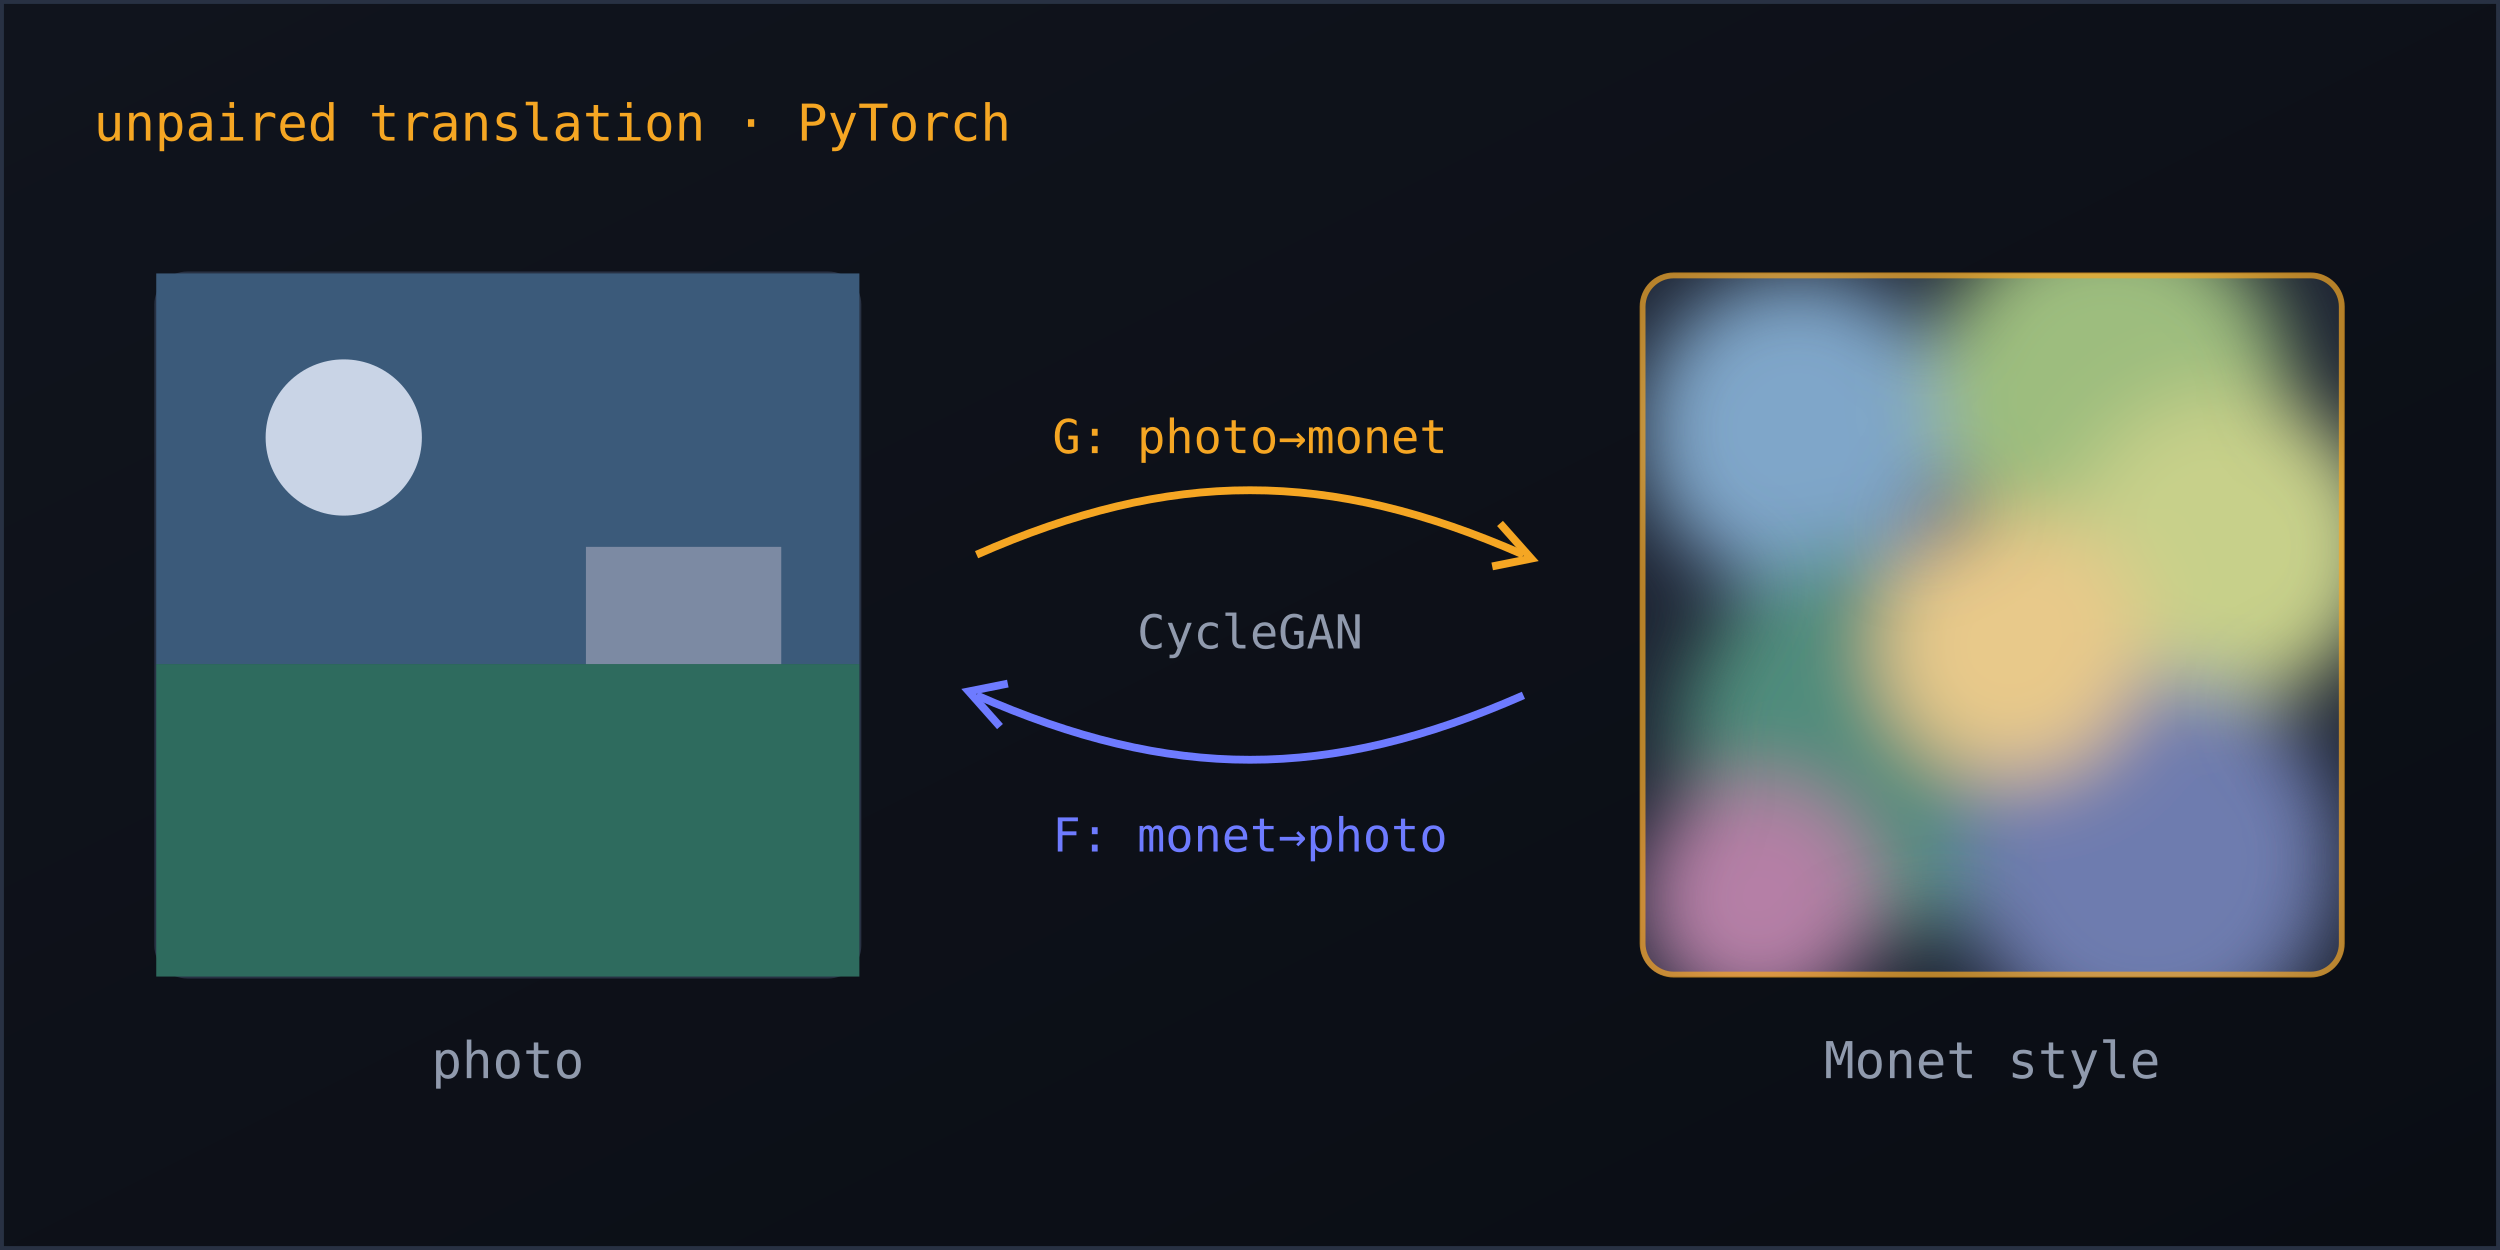
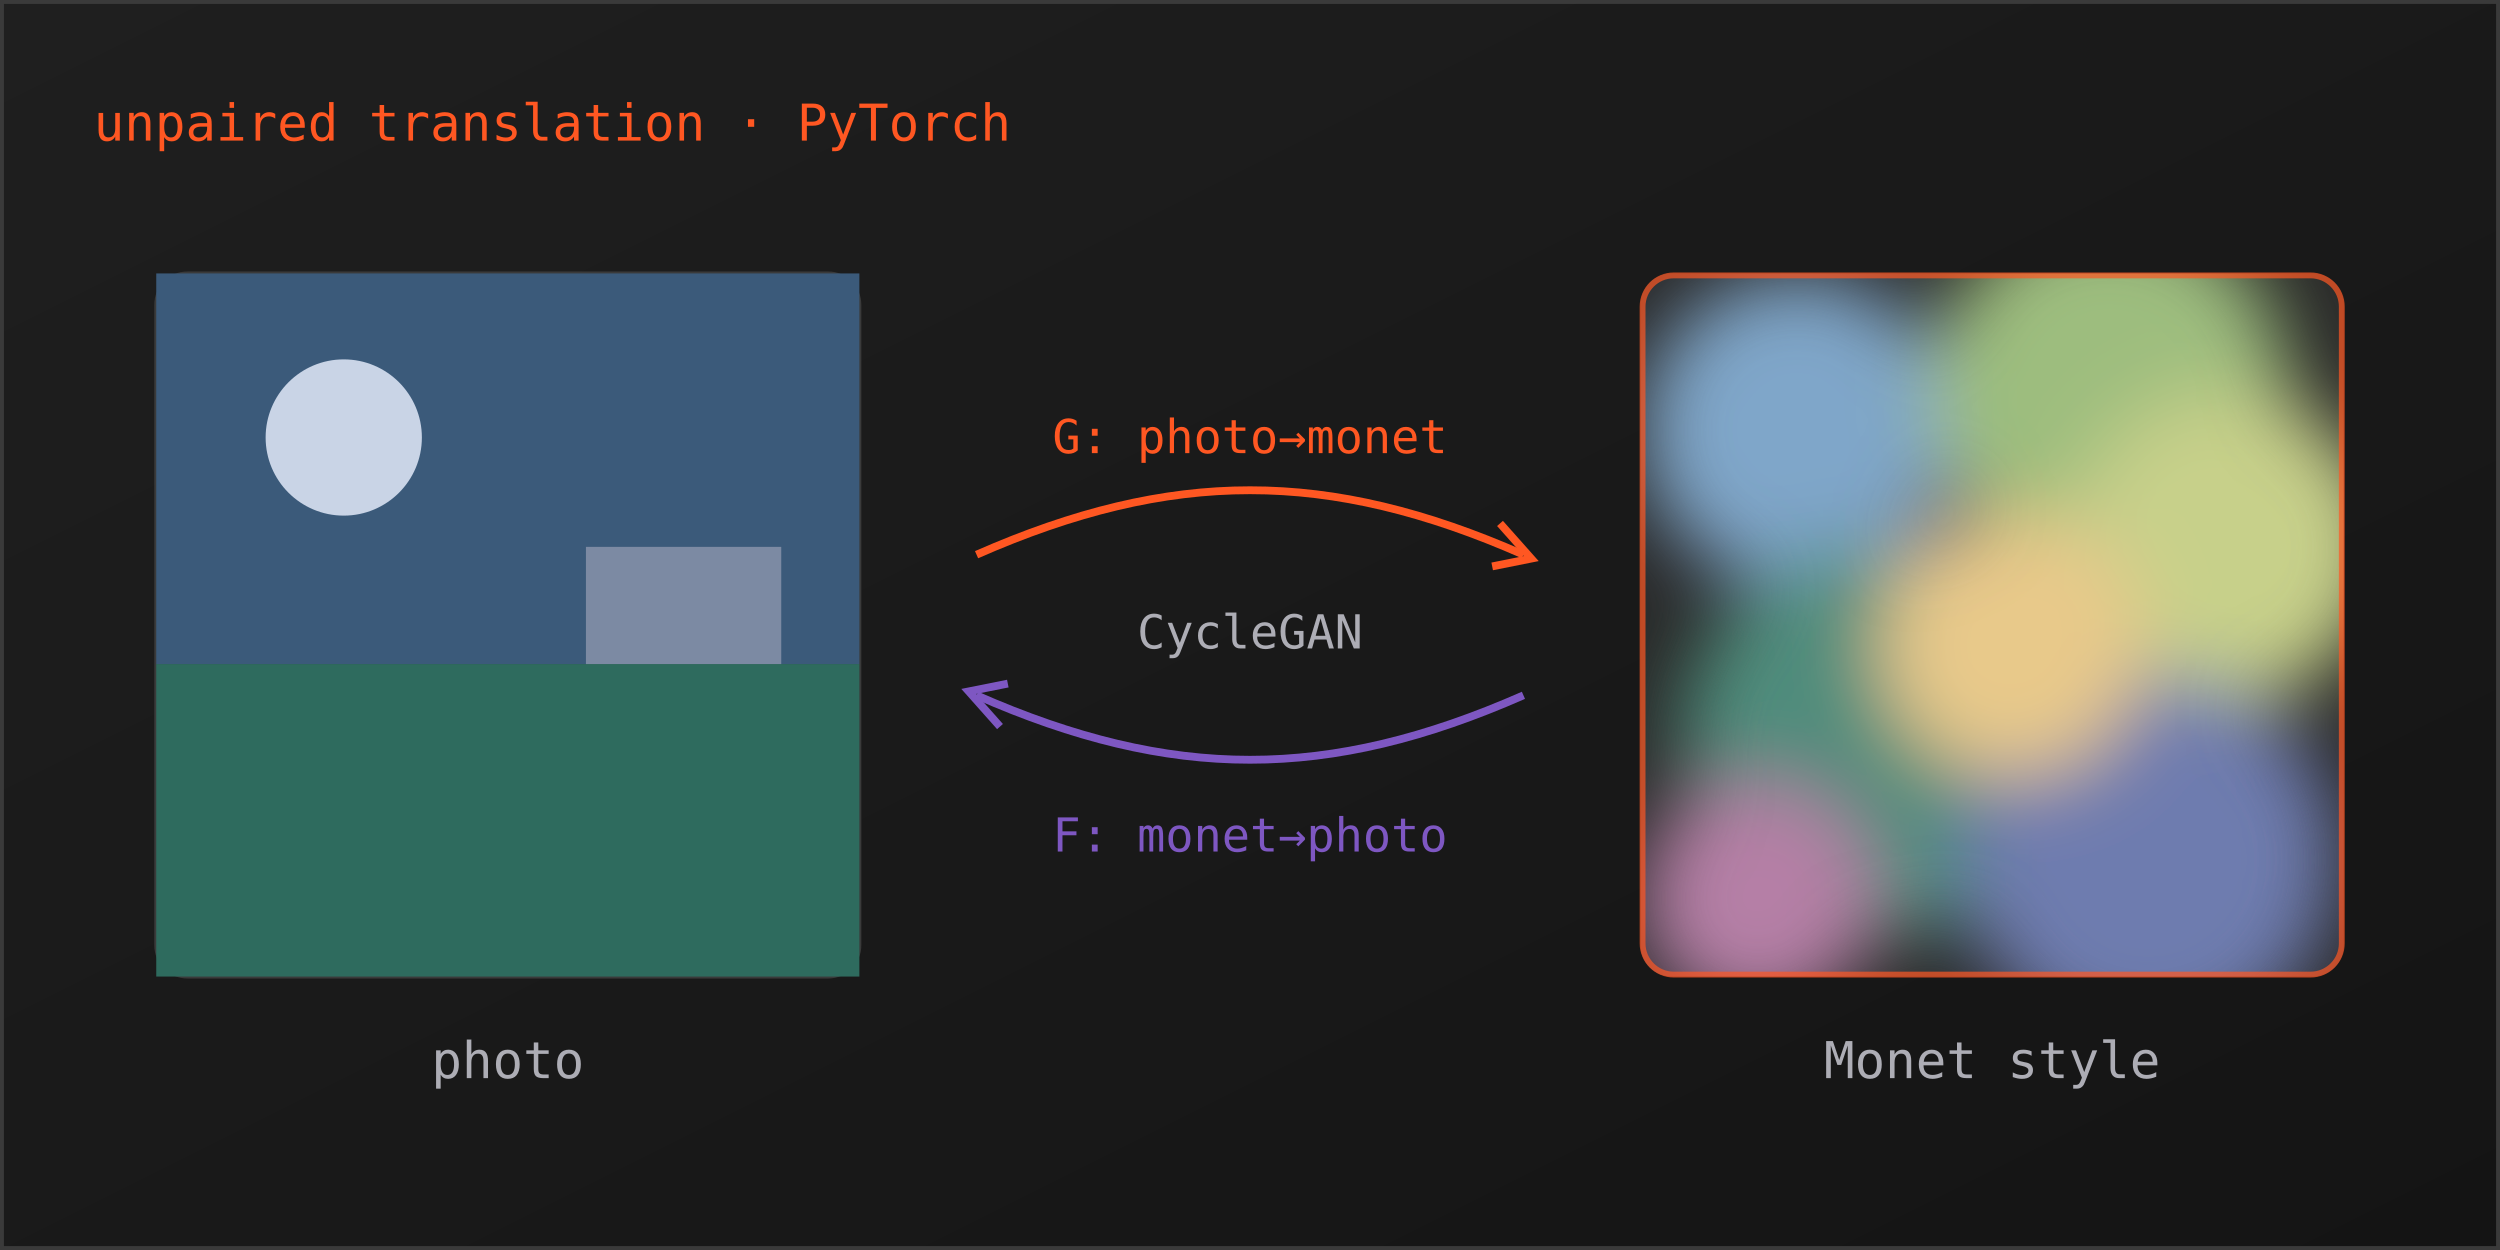
<svg xmlns="http://www.w3.org/2000/svg" viewBox="0 0 640 320" width="640" height="320" role="img" aria-label="Monet style transfer with CycleGAN">
  <defs>
    <linearGradient id="c-bg" x1="0" y1="0" x2="1" y2="1">
-       <stop offset="0" stop-color="#10141D" />
-       <stop offset="1" stop-color="#0A0D14" />
+       <stop offset="0" stop-color="#1F1F1F" />
+       <stop offset="1" stop-color="#141414" />
    </linearGradient>
    <filter id="soft" x="-30%" y="-30%" width="160%" height="160%">
      <feGaussianBlur stdDeviation="10" />
    </filter>
  </defs>
  <rect width="640" height="320" fill="url(#c-bg)" />
-   <rect x="0.5" y="0.5" width="639" height="319" fill="none" stroke="#283143" />
+   <rect x="0.5" y="0.5" width="639" height="319" fill="none" stroke="#3A3A3A" />
  <g transform="translate(40,70)">
-     <rect x="0" y="0" width="180" height="180" rx="8" fill="#181E2A" stroke="#283143" />
+     <rect x="0" y="0" width="180" height="180" rx="8" fill="#292929" stroke="#3A3A3A" />
    <rect x="0" y="100" width="180" height="80" fill="#2E6B5E" />
    <rect x="0" y="0" width="180" height="100" fill="#3B5A7A" />
    <circle cx="48" cy="42" r="20" fill="#C9D4E6" />
    <rect x="110" y="70" width="50" height="30" fill="#7C8AA3" />
-     <text x="90" y="206" text-anchor="middle" font-family="'IBM Plex Mono', monospace" font-size="13" fill="#909AAD">photo</text>
+     <text x="90" y="206" text-anchor="middle" font-family="'IBM Plex Mono', monospace" font-size="13" fill="#ADADB5">photo</text>
  </g>
  <g transform="translate(250,160)" font-family="'IBM Plex Mono', monospace" font-size="12">
-     <path d="M0 -18 C 50 -40, 90 -40, 140 -18" fill="none" stroke="#F5A623" stroke-width="2" />
-     <path d="M134 -26 L142 -17 L132 -15" fill="none" stroke="#F5A623" stroke-width="2" />
-     <path d="M140 18 C 90 40, 50 40, 0 18" fill="none" stroke="#6E7BFF" stroke-width="2" />
-     <path d="M6 26 L-2 17 L8 15" fill="none" stroke="#6E7BFF" stroke-width="2" />
-     <text x="70" y="-44" text-anchor="middle" fill="#F5A623">G: photo→monet</text>
-     <text x="70" y="58" text-anchor="middle" fill="#6E7BFF">F: monet→photo</text>
-     <text x="70" y="6" text-anchor="middle" fill="#909AAD">CycleGAN</text>
+     <path d="M0 -18 C 50 -40, 90 -40, 140 -18" fill="none" stroke="#FF5722" stroke-width="2" />
+     <path d="M134 -26 L142 -17 L132 -15" fill="none" stroke="#FF5722" stroke-width="2" />
+     <path d="M140 18 C 90 40, 50 40, 0 18" fill="none" stroke="#7E57C2" stroke-width="2" />
+     <path d="M6 26 L-2 17 L8 15" fill="none" stroke="#7E57C2" stroke-width="2" />
+     <text x="70" y="-44" text-anchor="middle" fill="#FF5722">G: photo→monet</text>
+     <text x="70" y="58" text-anchor="middle" fill="#7E57C2">F: monet→photo</text>
+     <text x="70" y="6" text-anchor="middle" fill="#ADADB5">CycleGAN</text>
  </g>
  <g transform="translate(420,70)">
    <clipPath id="frame">
      <rect x="0" y="0" width="180" height="180" rx="8" />
    </clipPath>
-     <rect x="0" y="0" width="180" height="180" rx="8" fill="#1d2433" />
+     <rect x="0" y="0" width="180" height="180" rx="8" fill="#292929" />
    <g clip-path="url(#frame)" filter="url(#soft)">
      <circle cx="40" cy="40" r="40" fill="#7FA6C9" />
      <circle cx="120" cy="30" r="46" fill="#9DBD7E" />
      <circle cx="150" cy="70" r="40" fill="#C7D08A" />
      <circle cx="60" cy="120" r="50" fill="#4F8C7B" />
      <circle cx="130" cy="150" r="48" fill="#6E7BAF" />
      <circle cx="95" cy="95" r="34" fill="#E8C98A" />
      <circle cx="30" cy="160" r="30" fill="#B57FA6" />
    </g>
-     <rect x="0.5" y="0.5" width="179" height="179" rx="8" fill="none" stroke="#F5A623" stroke-width="1.5" opacity="0.7" />
-     <text x="90" y="206" text-anchor="middle" font-family="'IBM Plex Mono', monospace" font-size="13" fill="#909AAD">Monet style</text>
+     <rect x="0.5" y="0.5" width="179" height="179" rx="8" fill="none" stroke="#FF5722" stroke-width="1.5" opacity="0.7" />
+     <text x="90" y="206" text-anchor="middle" font-family="'IBM Plex Mono', monospace" font-size="13" fill="#ADADB5">Monet style</text>
  </g>
-   <text x="24" y="36" font-family="'IBM Plex Mono', monospace" font-size="13" fill="#F5A623">unpaired translation · PyTorch</text>
+   <text x="24" y="36" font-family="'IBM Plex Mono', monospace" font-size="13" fill="#FF5722">unpaired translation · PyTorch</text>
</svg>
